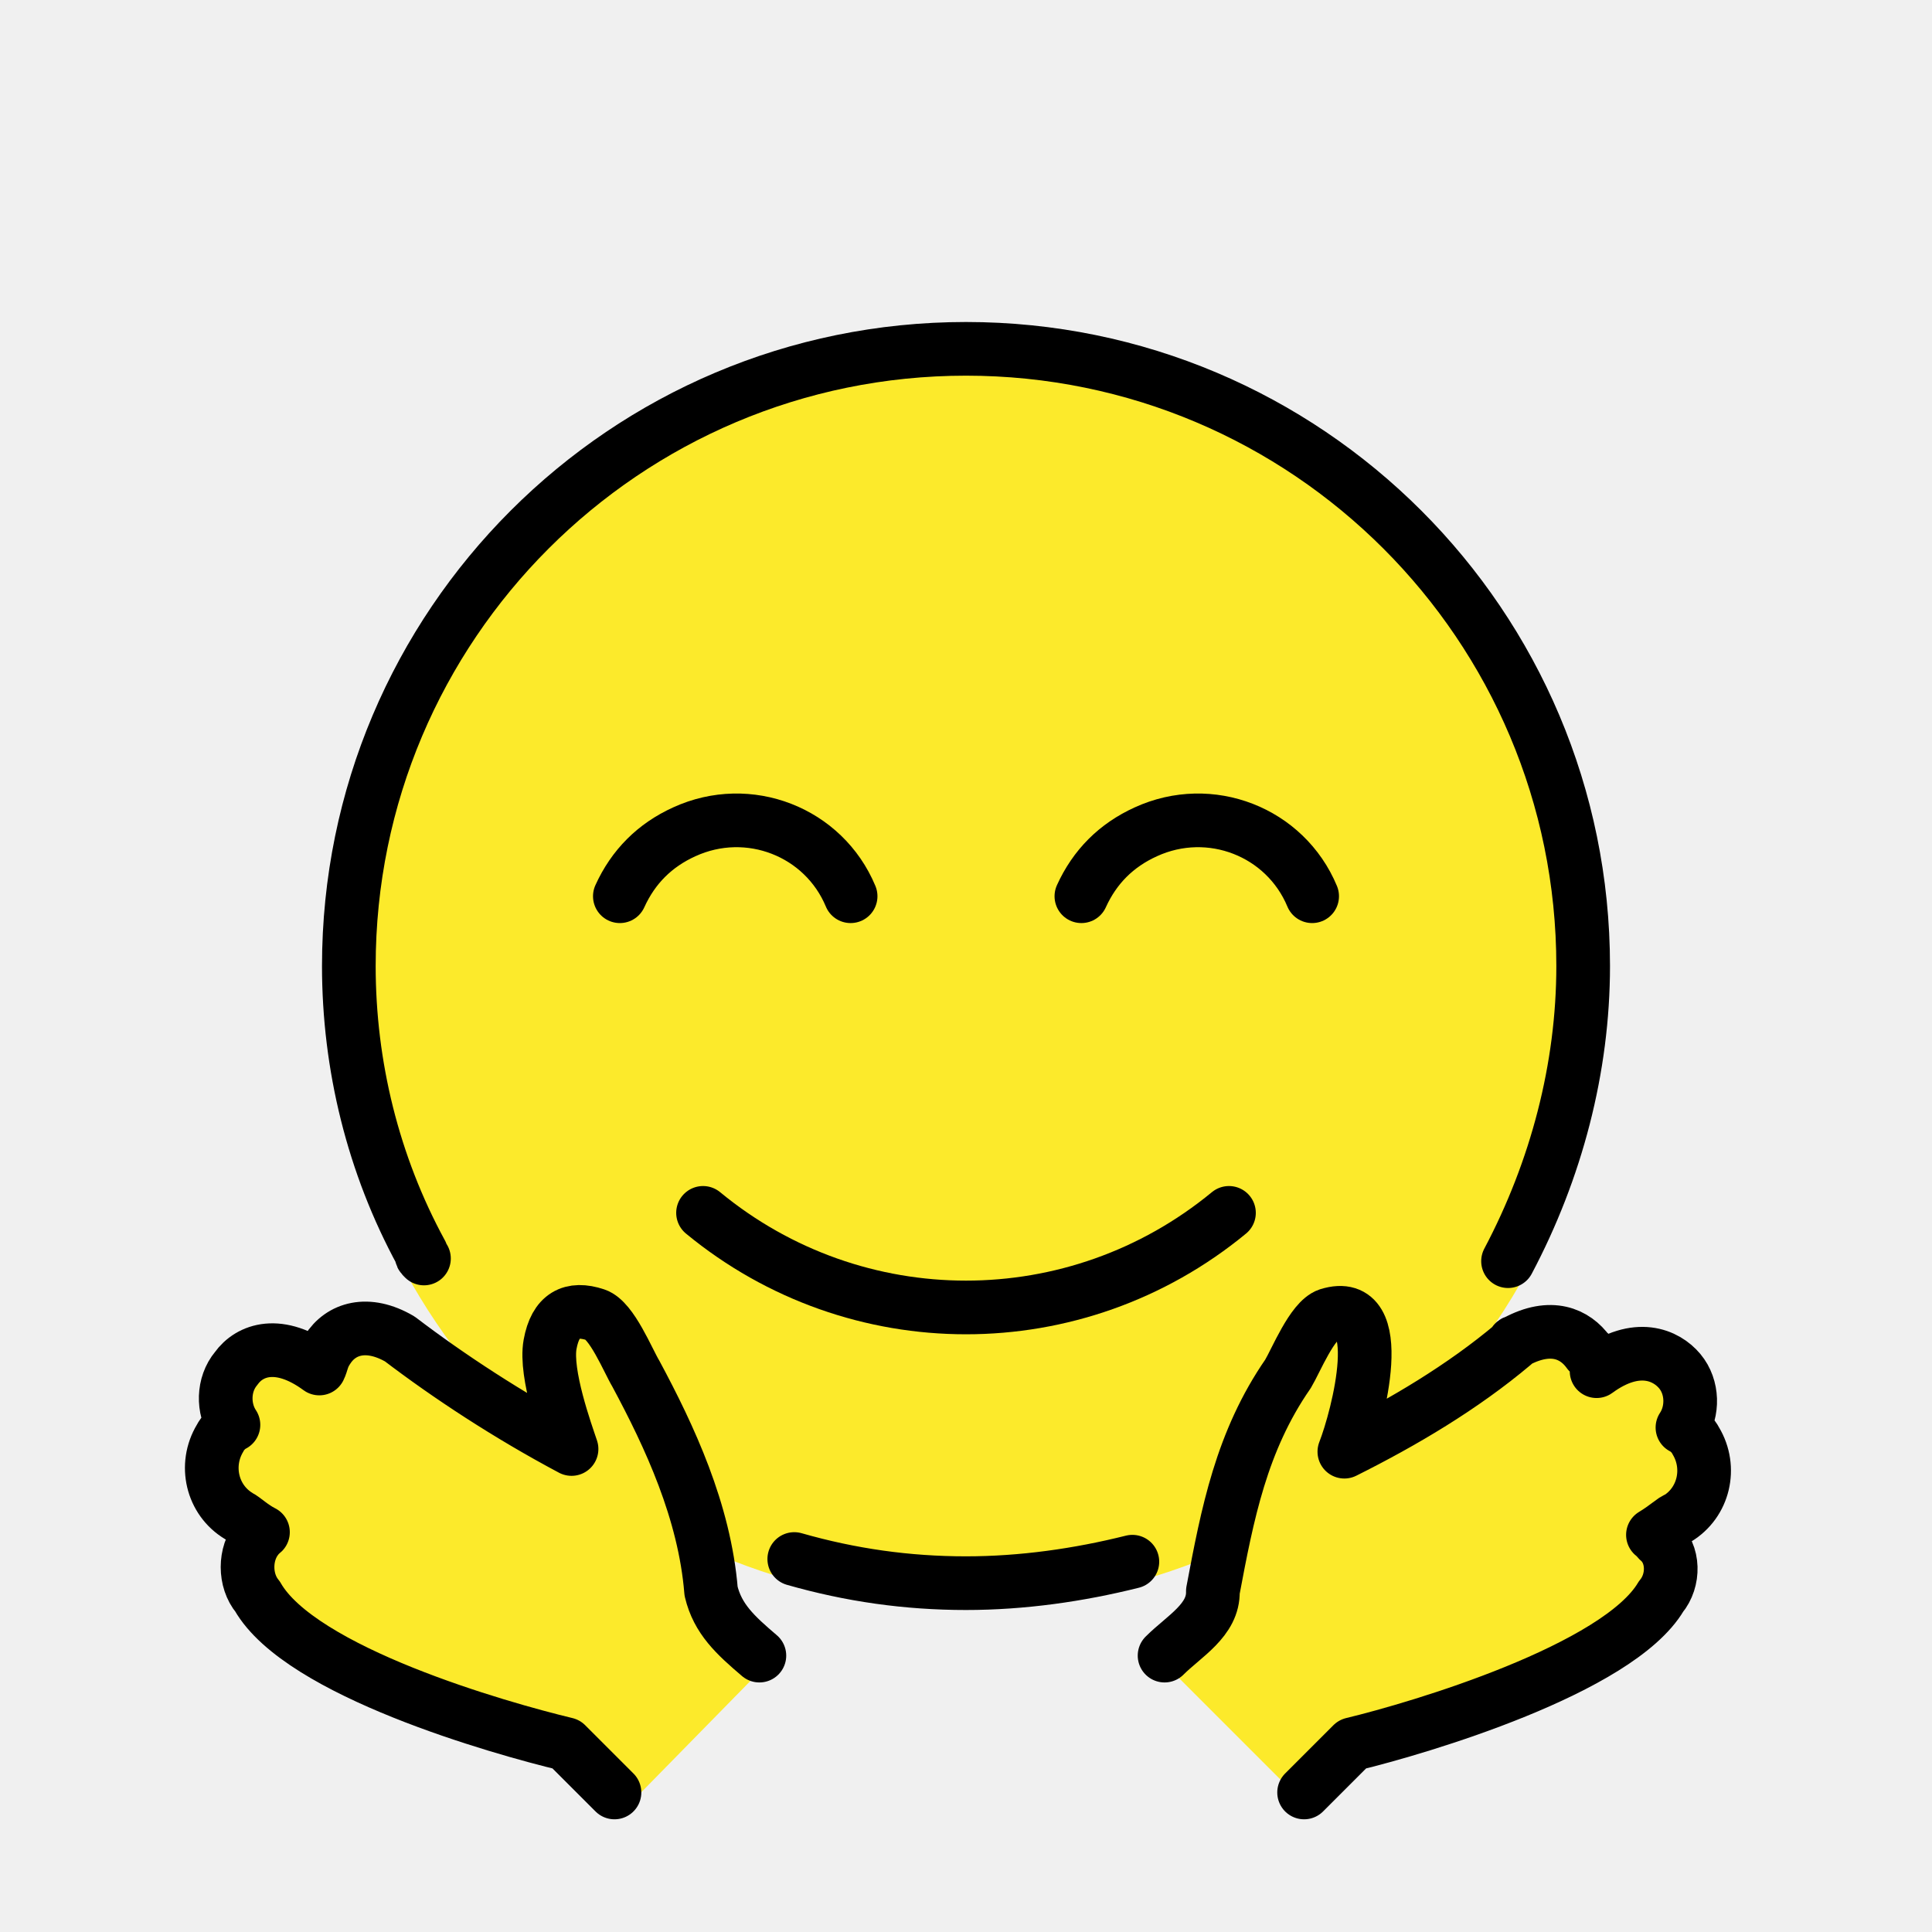
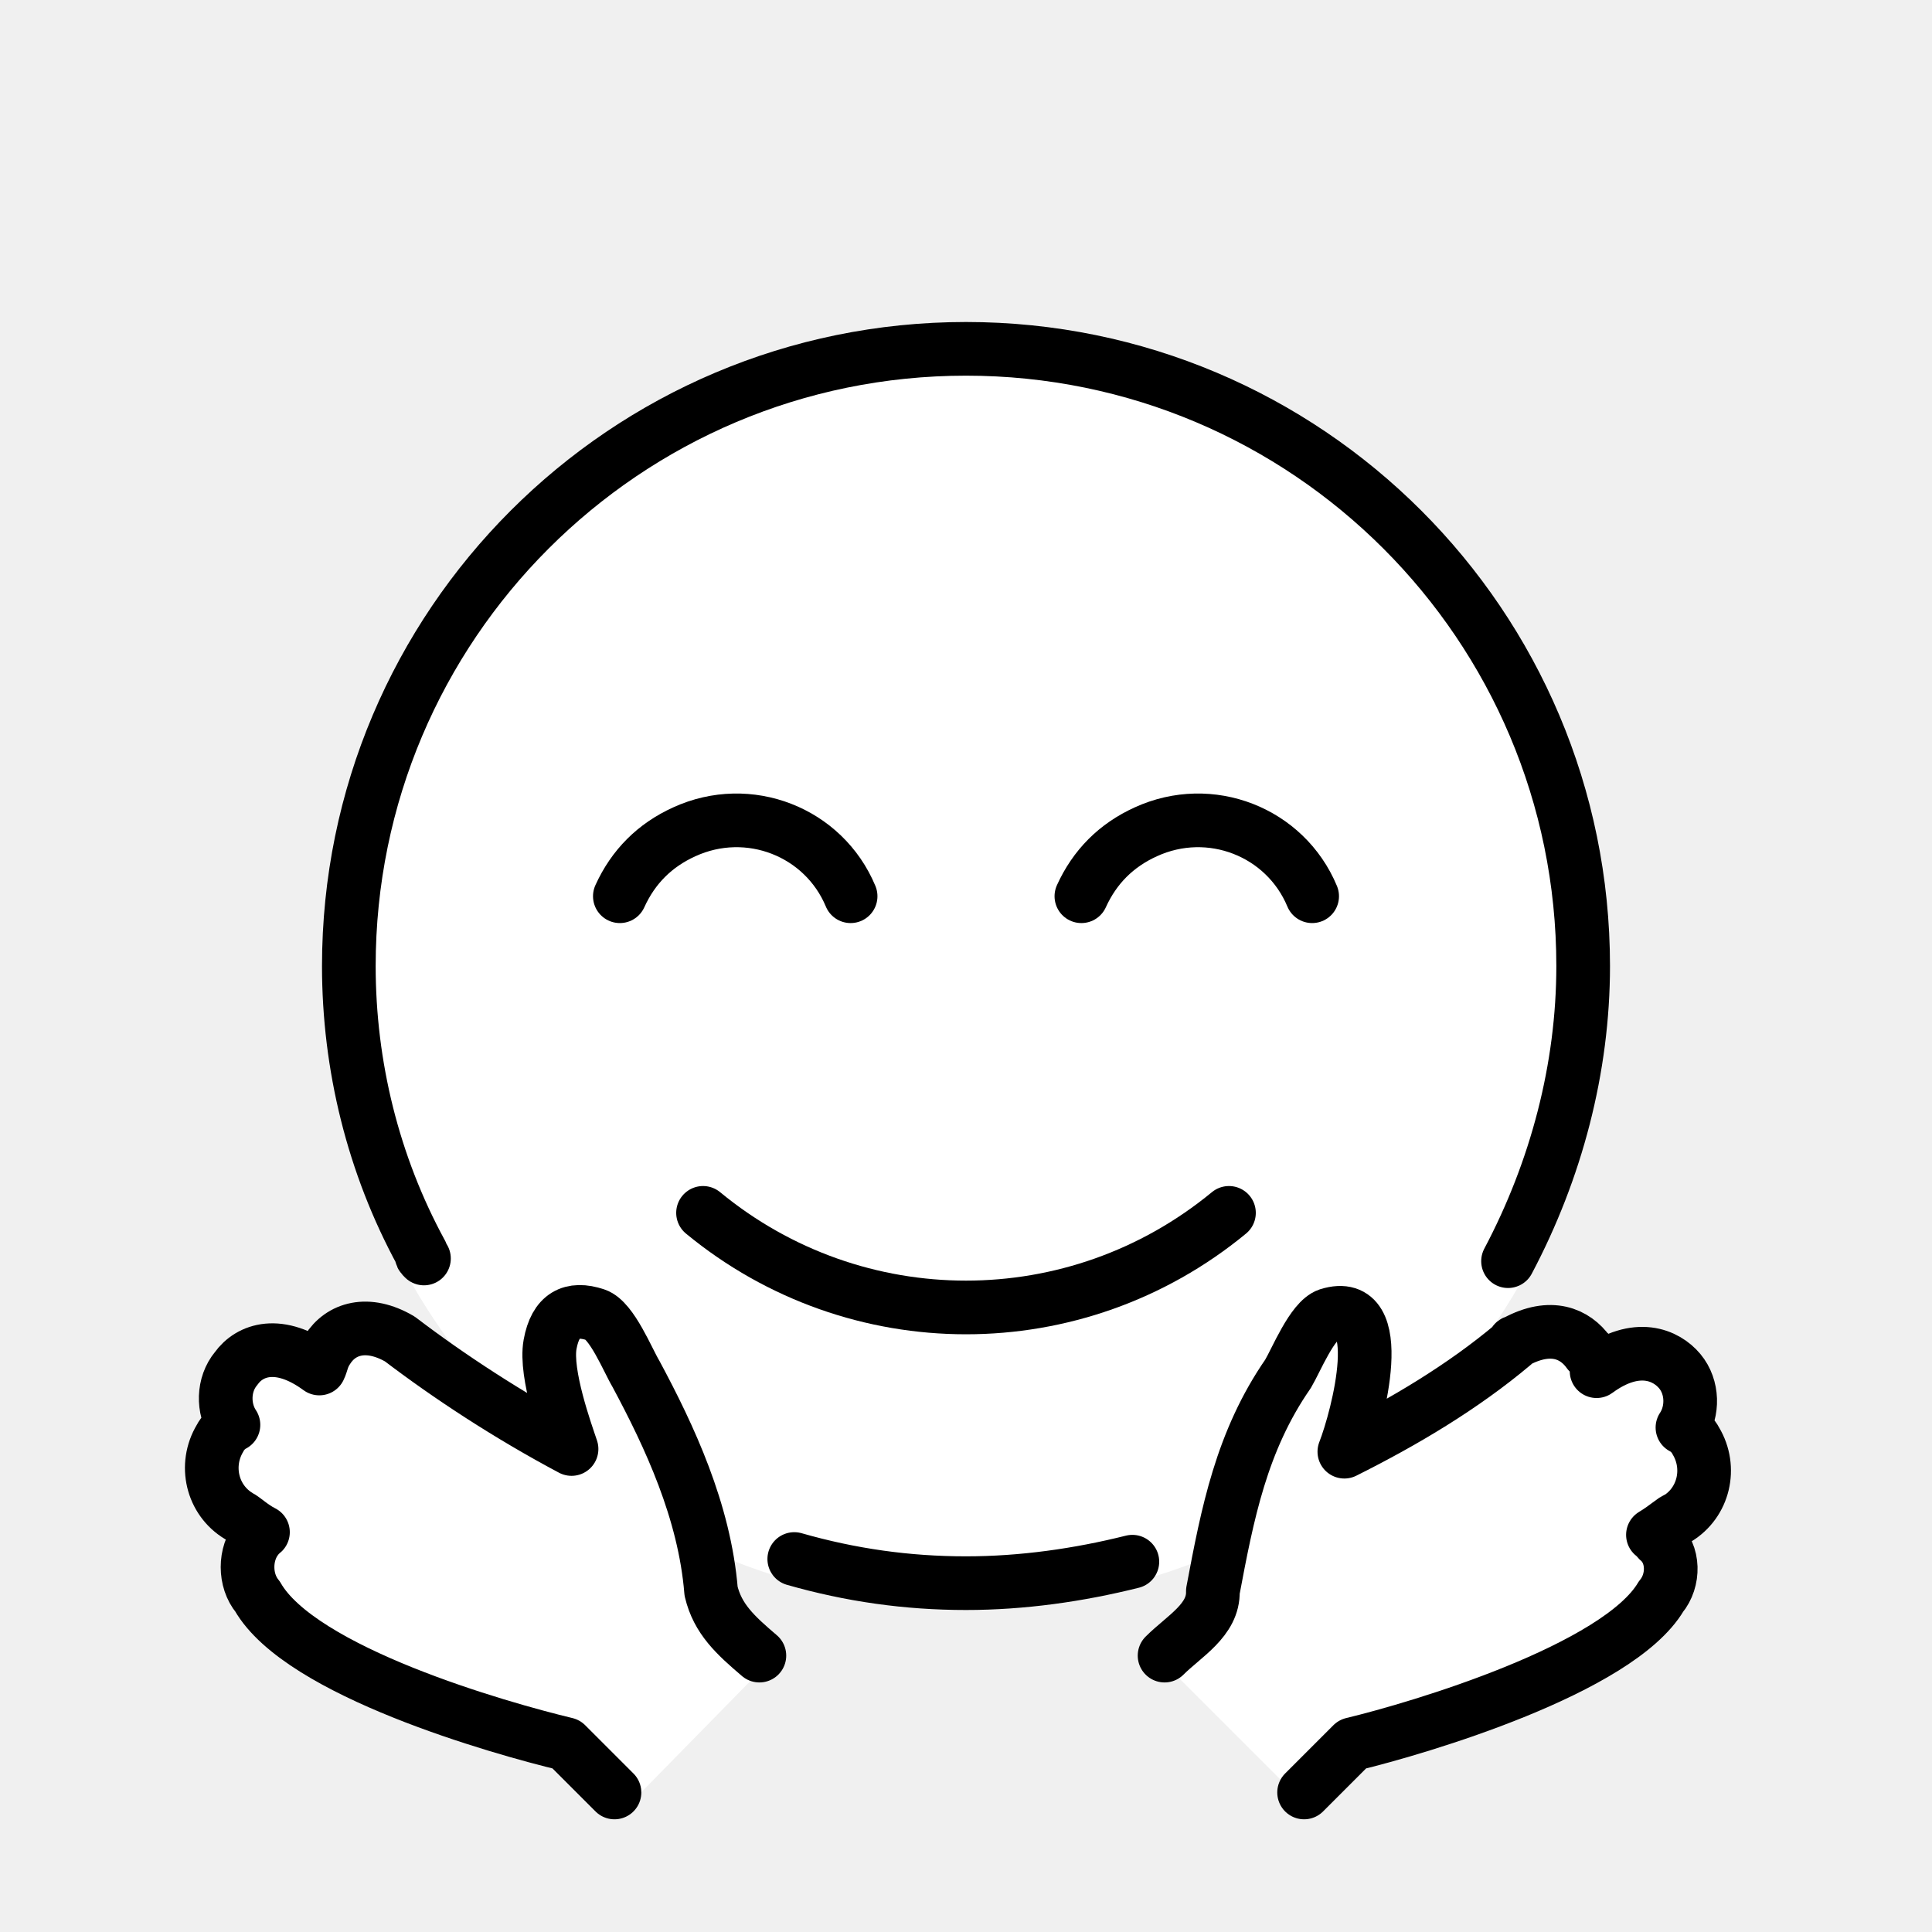
- <svg xmlns="http://www.w3.org/2000/svg" width="800px" height="800px" viewBox="0 0 72 72" id="emoji">
+ <svg xmlns="http://www.w3.org/2000/svg" width="32px" height="32px" viewBox="0 0 72 72" id="emoji">
  <g id="color">
-     <circle cx="36" cy="36" r="23.8" fill="#FCEA2B" />
+     <circle cx="36" cy="36" r="23.8" fill="#FFFFFF" />
    <g transform="translate(.3 .5)">
-       <path fill="#fcea2b" d="m28.2 61.6-5.1 5.2c-4.472-3.459-10.46-4.395-14.25-8.76-0.512-2.736-1.312-10.01 1.854-7.34 4.956-3.31 4.378 1.379 10.1 2.8h0.2c-0.634-2.772-1.709-2.625 0.4-4.7 3.594 3.941 3.542 9.586 6.8 12.8z" />
-       <path fill="#fcea2b" d="m49.7 49.1c1.591 0.854 0.486 3.626 0.5 4.7 1.7-0.5 4.9-2.4 6.9-4 1.595 0.047 7.958 1.281 5.8 3.4 0 0 1.2 0.4 0 3-0.7 0.5-0.2 2.4-1 3.4-4.136 4.135-11.06 3.117-13.4 7.3l-5.2-5.2c3.69-3.36 1.958-9.959 6.4-12.6z" />
+       <path fill="#FFFFFF" d="m28.2 61.6-5.1 5.2c-4.472-3.459-10.46-4.395-14.25-8.76-0.512-2.736-1.312-10.01 1.854-7.34 4.956-3.31 4.378 1.379 10.1 2.8h0.2c-0.634-2.772-1.709-2.625 0.4-4.7 3.594 3.941 3.542 9.586 6.8 12.8z" />
+       <path fill="#FFFFFF" d="m49.7 49.1c1.591 0.854 0.486 3.626 0.5 4.7 1.7-0.5 4.9-2.4 6.9-4 1.595 0.047 7.958 1.281 5.8 3.4 0 0 1.2 0.4 0 3-0.7 0.5-0.2 2.4-1 3.4-4.136 4.135-11.06 3.117-13.4 7.3l-5.2-5.2c3.69-3.36 1.958-9.959 6.4-12.6z" />
    </g>
  </g>
  <g id="hair" />
  <g id="skin" />
  <g id="skin-shadow" />
  <g id="line">
    <path fill="none" stroke="#000000" stroke-linecap="round" stroke-linejoin="round" stroke-width="2" d="M56.2,47C58,43.6,59,39.8,59,36c0-12.7-10.3-23-23-23S13,23.3,13,36c0,3.7,0.9,7.4,2.7,10.7 c0,0.1,0,0.1,0.1,0.2" />
    <path fill="none" stroke="#000000" stroke-linecap="round" stroke-linejoin="round" stroke-width="2" d="m29.6 58.1c2.1 0.6 4.2 0.9 6.4 0.9 2.1 0 4.2-0.3 6.2-0.8" />
    <path fill="none" stroke="#000000" stroke-linecap="round" stroke-linejoin="round" stroke-width="2" d="m45.8 45.2c-5.7 4.7-13.9 4.7-19.6 0" />
    <path fill="none" stroke="#000000" stroke-linecap="round" stroke-miterlimit="10" stroke-width="2" d="m31.7 33.4c-1-2.4-3.8-3.5-6.2-2.4-1.1 0.5-1.9 1.3-2.4 2.4" />
    <path fill="none" stroke="#000000" stroke-linecap="round" stroke-miterlimit="10" stroke-width="2" d="m48.9 33.4c-1-2.4-3.8-3.5-6.2-2.4-1.1 0.5-1.9 1.3-2.4 2.4" />
    <path fill="none" stroke="#000000" stroke-linecap="round" stroke-linejoin="round" stroke-width="2" d="m28.3 61.7c-0.896-0.764-1.554-1.366-1.8-2.4-0.243-2.983-1.549-5.769-2.8-8.1-0.3-0.5-0.9-2-1.5-2.2-0.9-0.3-1.5 0-1.7 1.1s0.6 3.3 0.8 3.9c-2.357-1.253-4.571-2.707-6.4-4.1-1.2-0.7-2.2-0.4-2.7 0.4-0.2 0.3-0.2 0.5-0.3 0.7-1.5-1.1-2.6-0.7-3.1 0-0.5 0.6-0.5 1.5-0.1 2.1-0.2 0.1-0.4 0.3-0.5 0.5-0.6 1-0.3 2.3 0.7 2.9 0.2 0.1 0.5 0.4 0.9 0.6-0.1 0.1-0.2 0.1-0.2 0.2-0.5 0.6-0.5 1.6 0 2.2 1.6 2.8 9 4.9 11.5 5.5l1.8 1.8" />
    <path fill="none" stroke="#000000" stroke-linecap="round" stroke-linejoin="round" stroke-width="2" d="m48.6 66.8 1.8-1.8c2.5-0.6 9.9-2.8 11.5-5.5 0.5-0.6 0.5-1.6-0.1-2.1-0.1-0.1-0.1-0.2-0.2-0.2 0.5-0.3 0.8-0.6 0.9-0.6 1-0.6 1.3-1.9 0.7-2.9-0.1-0.2-0.3-0.4-0.5-0.5 0.4-0.6 0.4-1.5-0.1-2.1s-1.6-1.1-3.1 0c0-0.3-0.1-0.6-0.3-0.7-0.5-0.7-1.4-1.1-2.7-0.4 0 0-0.1 0-0.1 0.1-1.9 1.6-4.1 2.9-6.3 4 0.503-1.286 1.69-5.814-0.6-5.1-0.6 0.2-1.2 1.7-1.5 2.2-1.738 2.511-2.258 5.218-2.8 8.1 0.031 1.077-1.076 1.676-1.8 2.4" />
  </g>
</svg>
